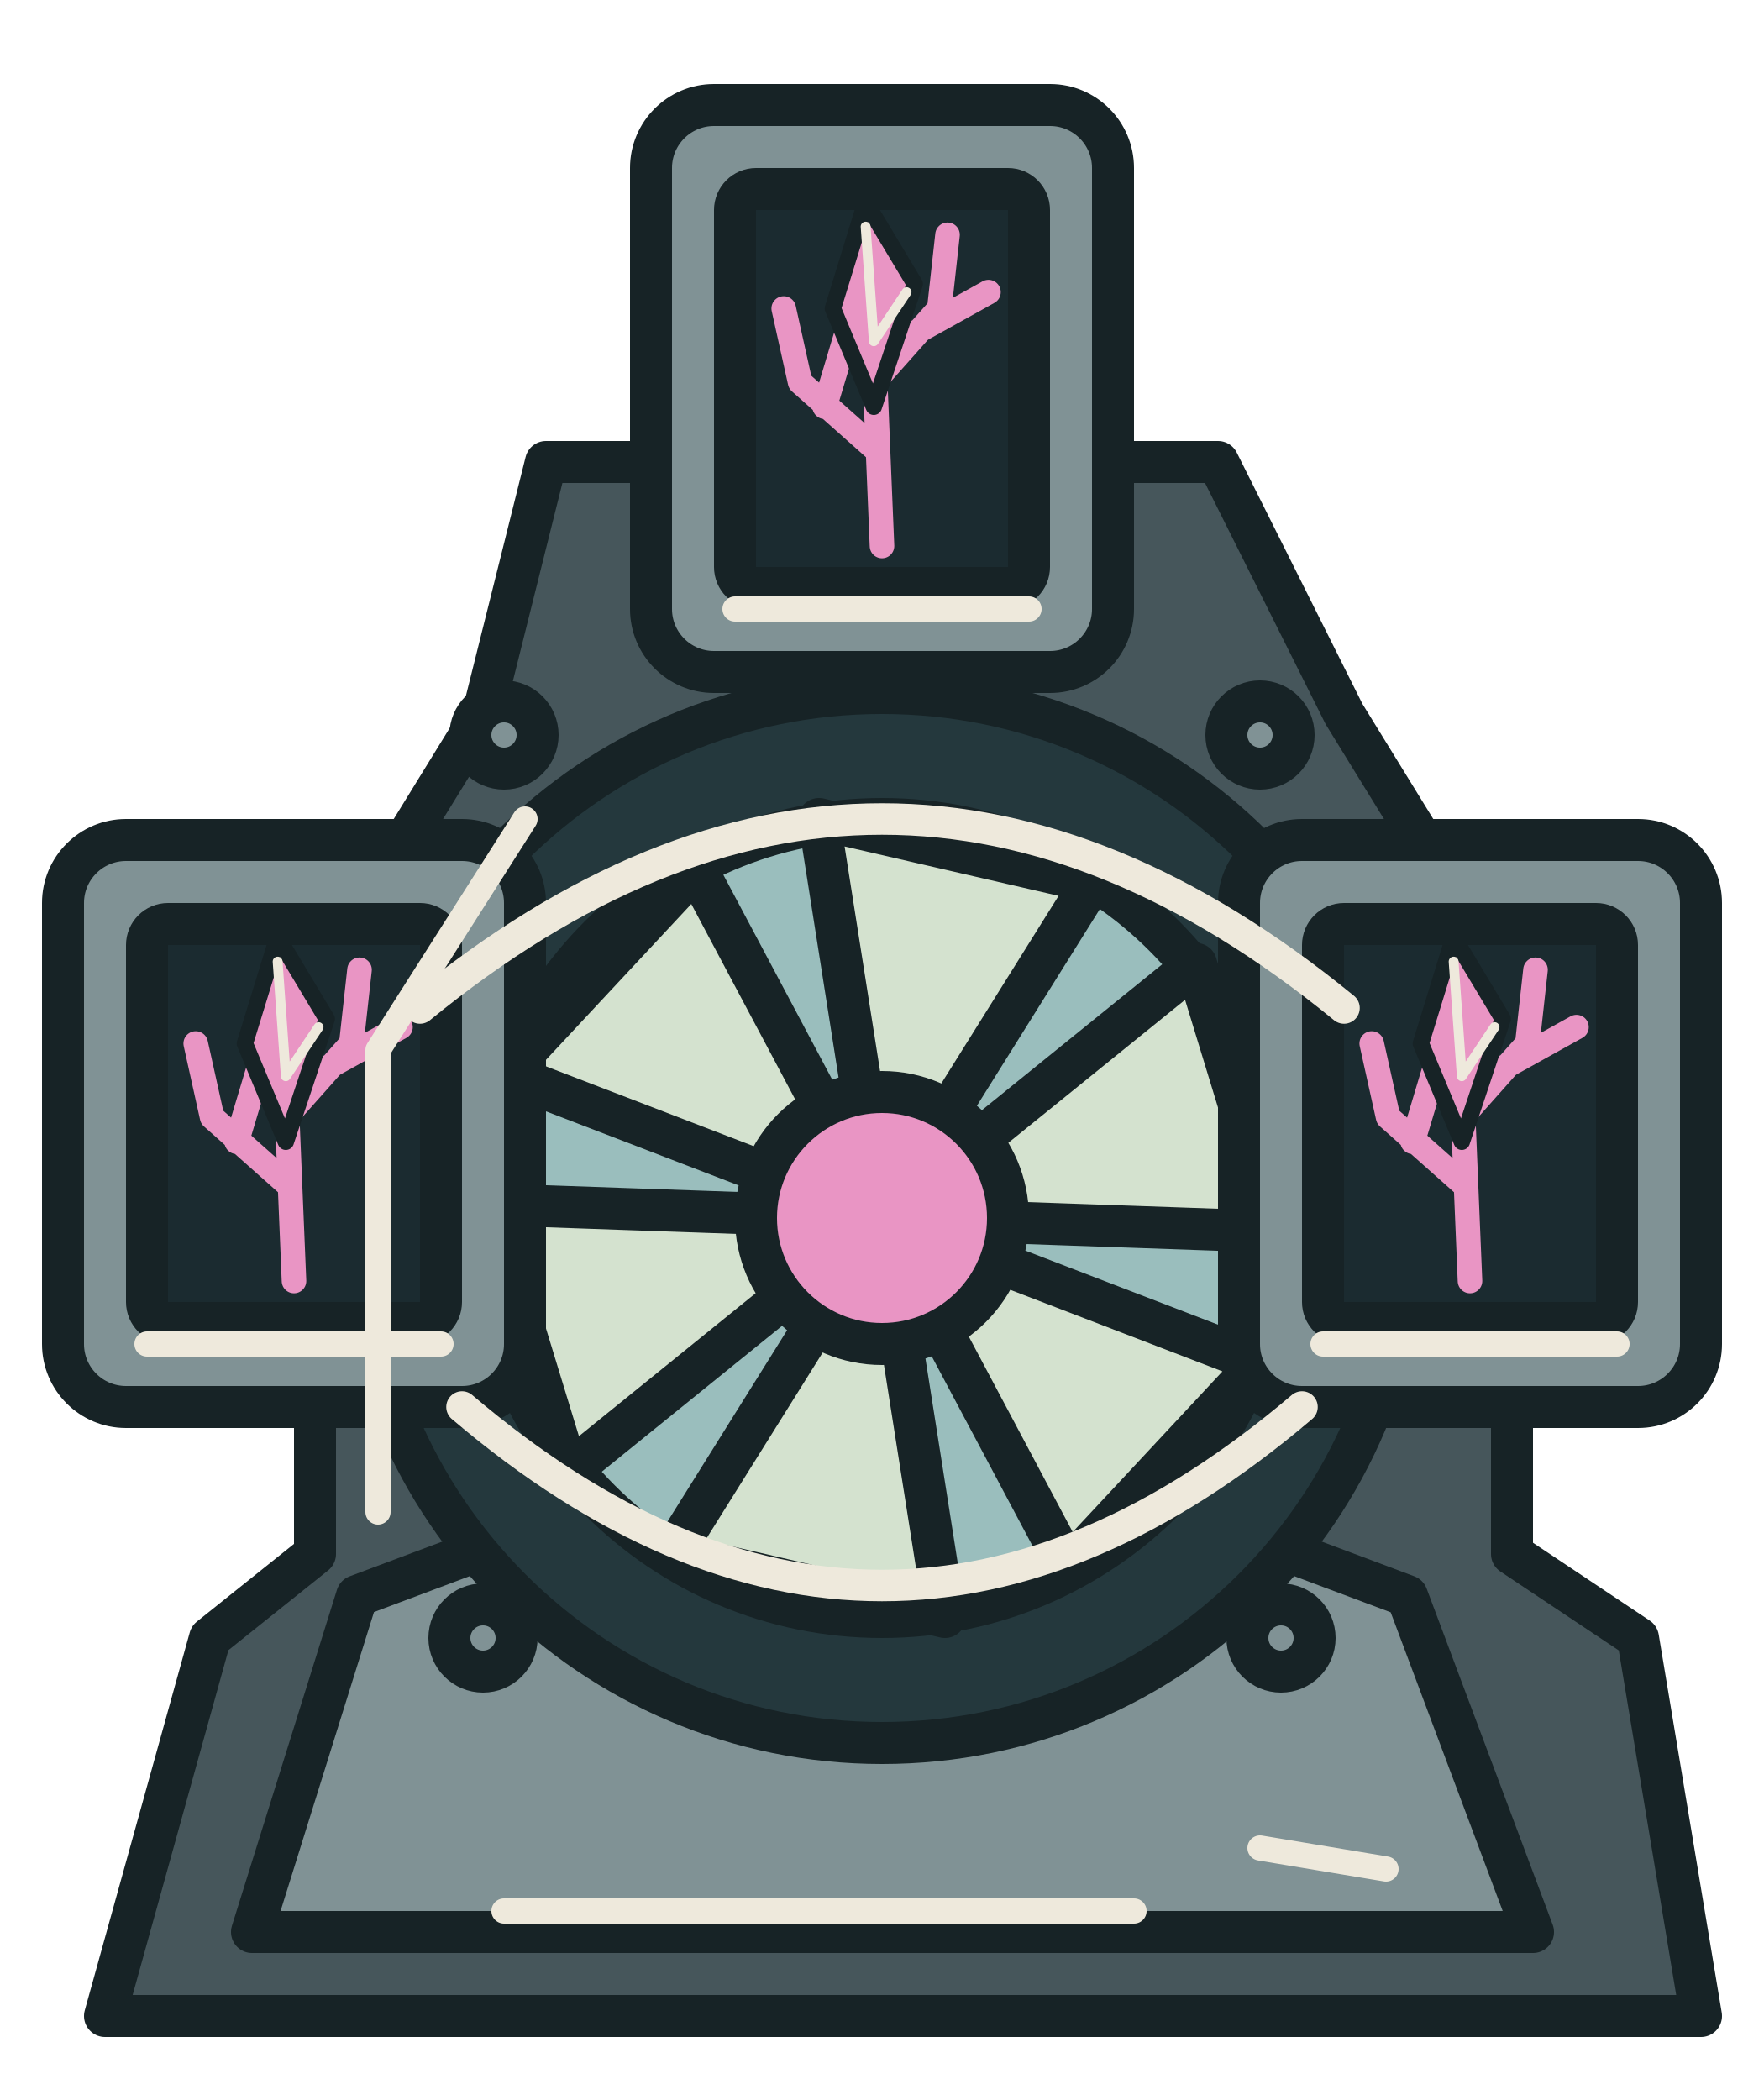
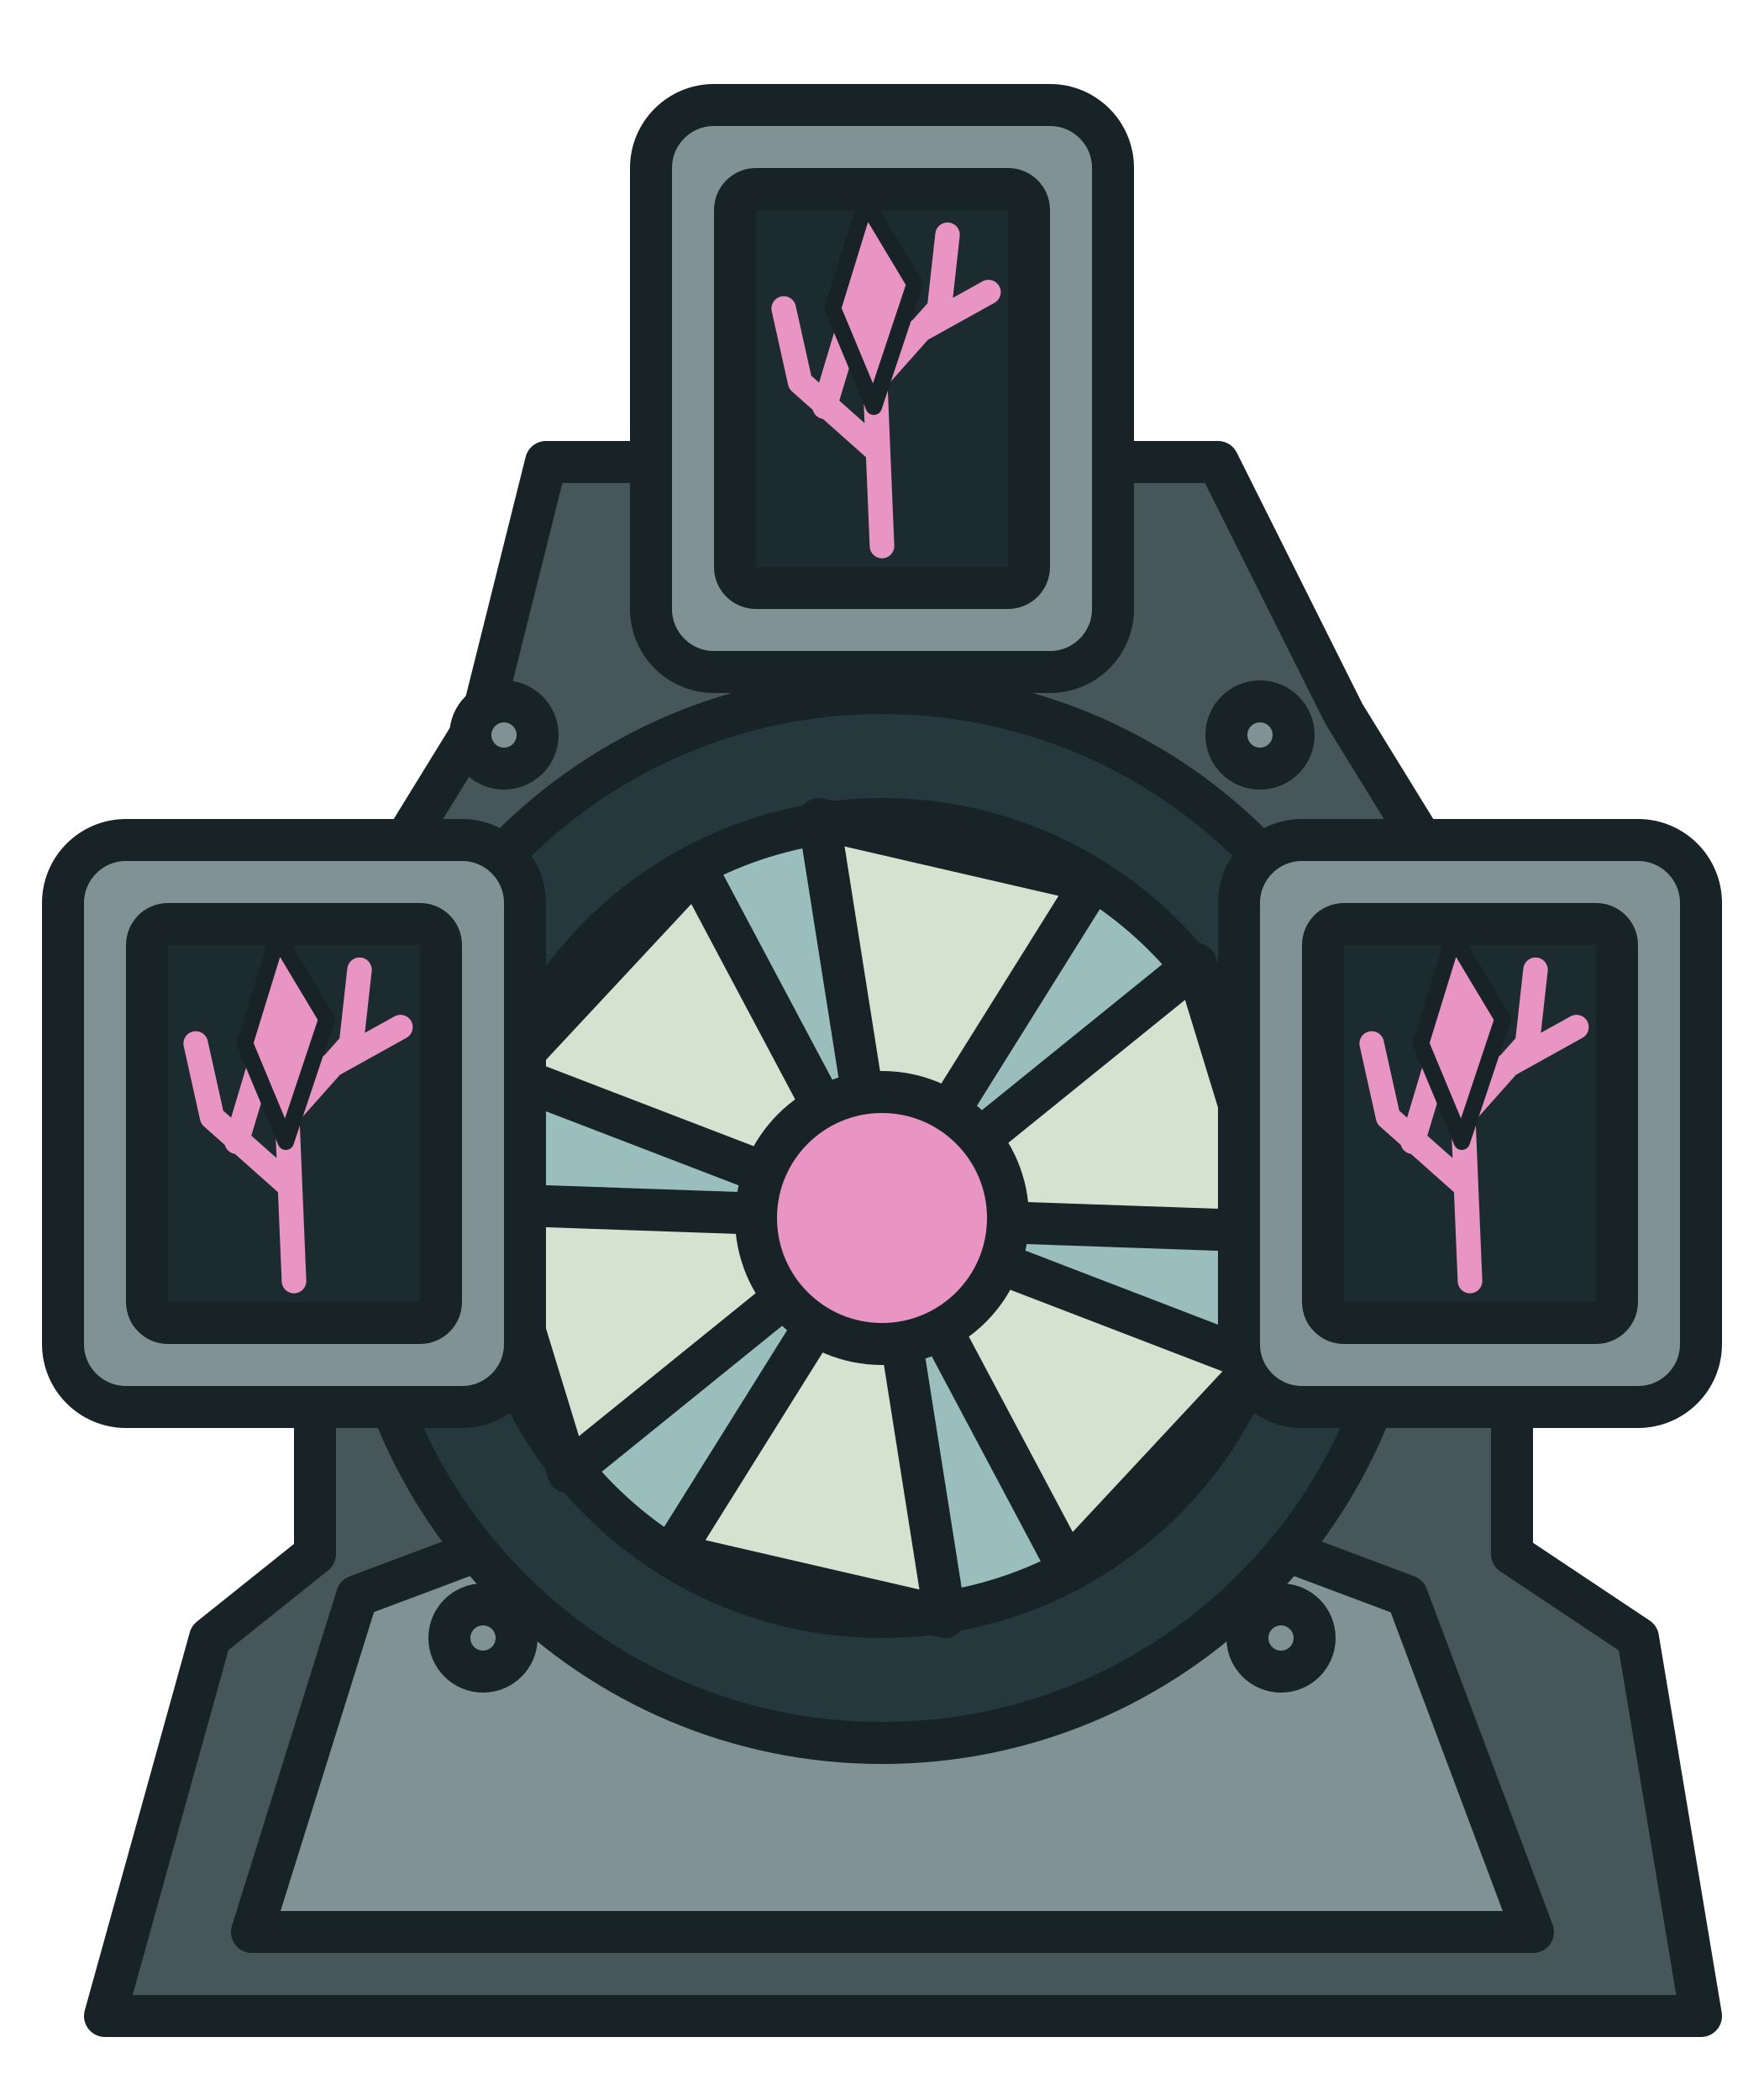
<svg xmlns="http://www.w3.org/2000/svg" width="84" height="100" viewBox="0 0 84 100">
  <g stroke-linejoin="round" stroke-linecap="round">
    <path d="M5 96L10 78L15 74V47L23 34L26 22H58L64 34L72 47V74L78 78L81 96Z" fill="#46565b" stroke="#172326" stroke-width="2" />
    <path d="M12 92L17 76L25 73H59L67 76L73 92Z" fill="#809295" stroke="#172326" stroke-width="2" />
    <circle cx="42" cy="58" r="25" fill="#24383d" stroke="#172326" stroke-width="2" />
    <circle cx="42" cy="58" r="19" fill="#9abebd" stroke="#172326" stroke-width="2" />
    <g transform="rotate(0 42 58)">
      <path d="M42 58L39 39L52 42Z" fill="#d4e2cf" stroke="#172326" stroke-width="2" />
    </g>
    <g transform="rotate(60 42 58)">
      <path d="M42 58L39 39L52 42Z" fill="#d4e2cf" stroke="#172326" stroke-width="2" />
    </g>
    <g transform="rotate(120 42 58)">
      <path d="M42 58L39 39L52 42Z" fill="#d4e2cf" stroke="#172326" stroke-width="2" />
    </g>
    <g transform="rotate(180 42 58)">
      <path d="M42 58L39 39L52 42Z" fill="#d4e2cf" stroke="#172326" stroke-width="2" />
    </g>
    <g transform="rotate(240 42 58)">
      <path d="M42 58L39 39L52 42Z" fill="#d4e2cf" stroke="#172326" stroke-width="2" />
    </g>
    <g transform="rotate(300 42 58)">
      <path d="M42 58L39 39L52 42Z" fill="#d4e2cf" stroke="#172326" stroke-width="2" />
    </g>
    <circle cx="42" cy="58" r="6" fill="#e995c4" stroke="#172326" stroke-width="2" />
    <rect x="31" y="5" width="22" height="27" rx="3" fill="#809295" stroke="#172326" stroke-width="2" />
    <rect x="35" y="9" width="14" height="19" rx="1" fill="#1b2b30" stroke="#172326" stroke-width="2" />
    <g transform="translate(42 26) scale(0.39)">
      <path d="M0 0L-1-24M-1-12L-10-20L-12-29M-1-20L7-29L8-38M-7-17L-4-27M4-26L13-31" fill="none" stroke="#e995c4" stroke-width="3" />
      <path d="M-1-17L-6-29L-2-42L4-32Z" fill="#e995c4" stroke="#172326" stroke-width="2" />
-       <path d="M-2-39L-1-25L3-31" fill="none" stroke="#eee9dc" stroke-width="1.2" />
    </g>
-     <path d="M35 29H49" fill="none" stroke="#eee9dc" stroke-width="1.2" />
    <rect x="3" y="40" width="22" height="27" rx="3" fill="#809295" stroke="#172326" stroke-width="2" />
    <rect x="7" y="44" width="14" height="19" rx="1" fill="#1b2b30" stroke="#172326" stroke-width="2" />
    <g transform="translate(14 61) scale(0.39)">
      <path d="M0 0L-1-24M-1-12L-10-20L-12-29M-1-20L7-29L8-38M-7-17L-4-27M4-26L13-31" fill="none" stroke="#e995c4" stroke-width="3" />
      <path d="M-1-17L-6-29L-2-42L4-32Z" fill="#e995c4" stroke="#172326" stroke-width="2" />
-       <path d="M-2-39L-1-25L3-31" fill="none" stroke="#eee9dc" stroke-width="1.2" />
    </g>
-     <path d="M7 64H21" fill="none" stroke="#eee9dc" stroke-width="1.2" />
    <rect x="59" y="40" width="22" height="27" rx="3" fill="#809295" stroke="#172326" stroke-width="2" />
    <rect x="63" y="44" width="14" height="19" rx="1" fill="#1b2b30" stroke="#172326" stroke-width="2" />
    <g transform="translate(70 61) scale(0.39)">
      <path d="M0 0L-1-24M-1-12L-10-20L-12-29M-1-20L7-29L8-38M-7-17L-4-27M4-26L13-31" fill="none" stroke="#e995c4" stroke-width="3" />
      <path d="M-1-17L-6-29L-2-42L4-32Z" fill="#e995c4" stroke="#172326" stroke-width="2" />
-       <path d="M-2-39L-1-25L3-31" fill="none" stroke="#eee9dc" stroke-width="1.2" />
    </g>
-     <path d="M63 64H77" fill="none" stroke="#eee9dc" stroke-width="1.2" />
    <circle cx="23" cy="78" r="1.6" fill="#809295" stroke="#172326" stroke-width="2" />
    <circle cx="61" cy="78" r="1.6" fill="#809295" stroke="#172326" stroke-width="2" />
    <circle cx="24" cy="35" r="1.6" fill="#809295" stroke="#172326" stroke-width="2" />
    <circle cx="60" cy="35" r="1.6" fill="#809295" stroke="#172326" stroke-width="2" />
-     <path d="M18 72L18 50L25 39M60 88L66 89M24 91H54" fill="none" stroke="#eee9dc" stroke-width="1.2" />
-     <path d="M22 67Q42 84 62 67M20 48Q42 30 64 48" fill="none" stroke="#eee9dc" stroke-width="1.5" />
  </g>
</svg>
